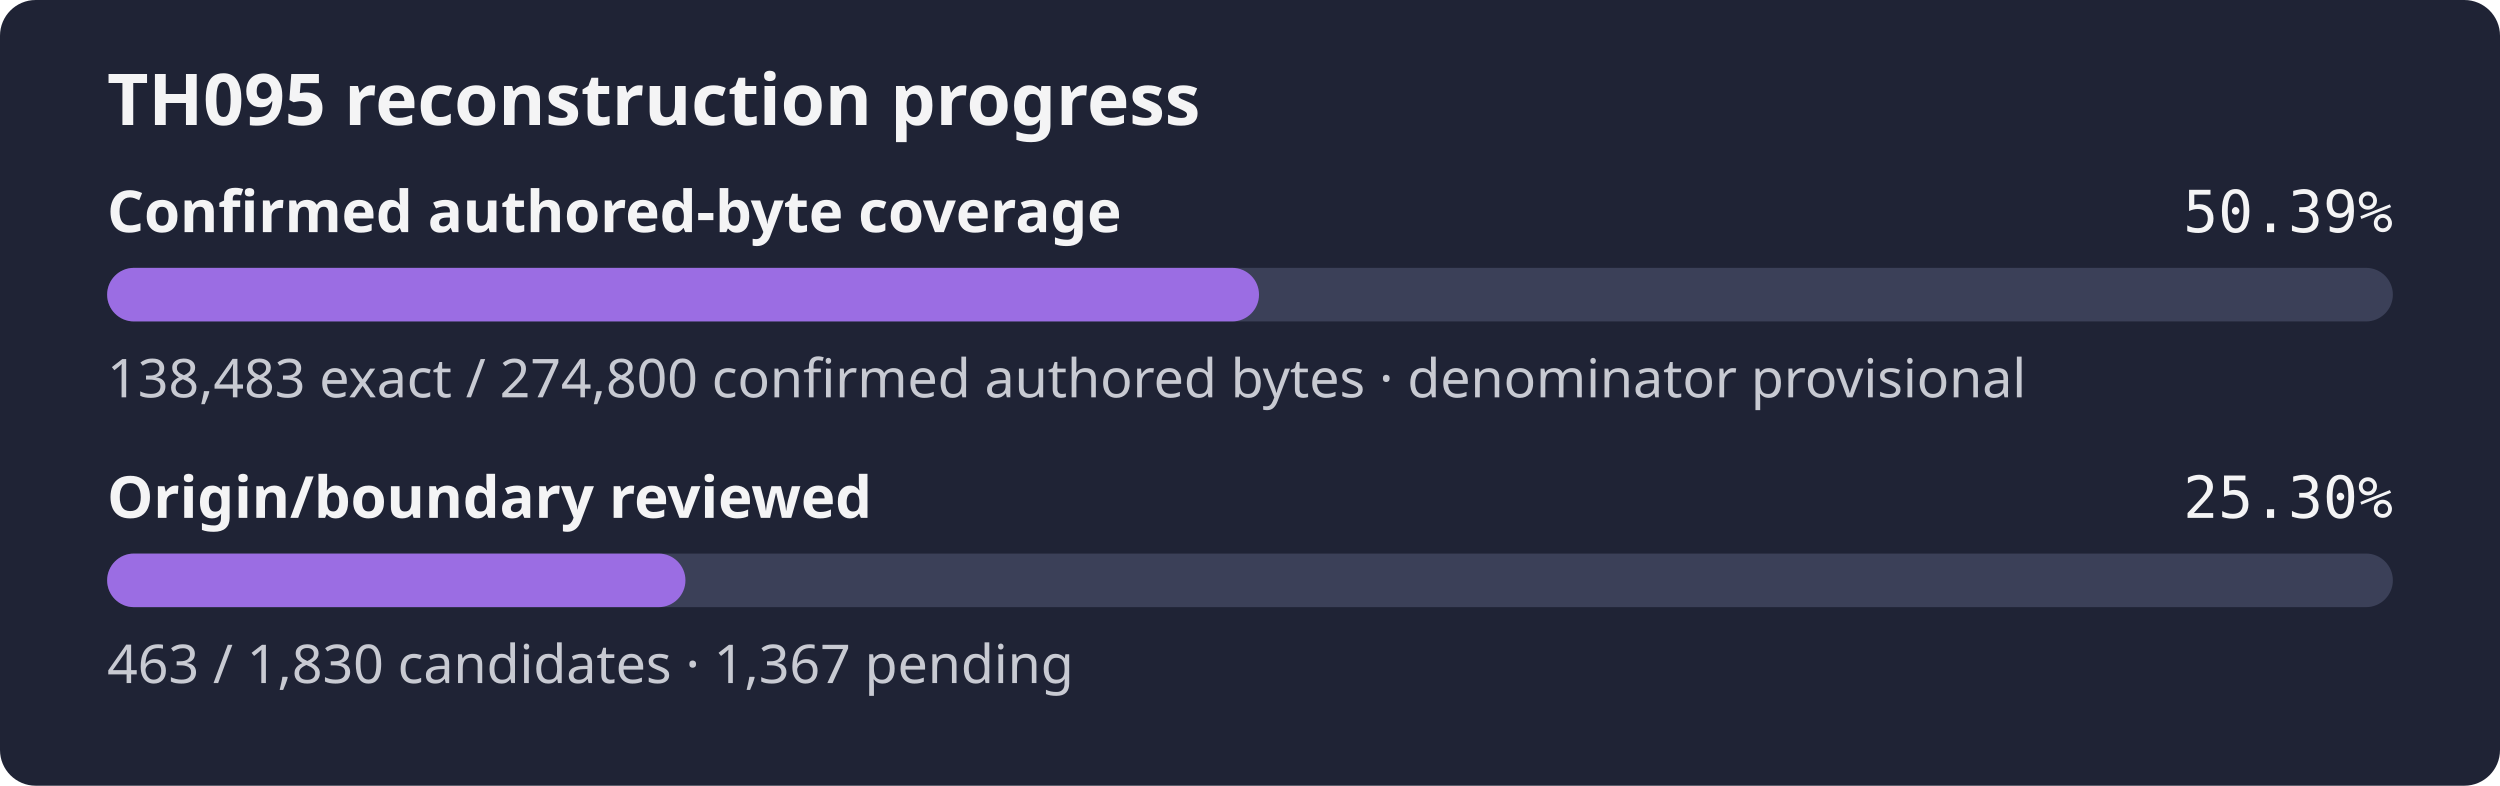
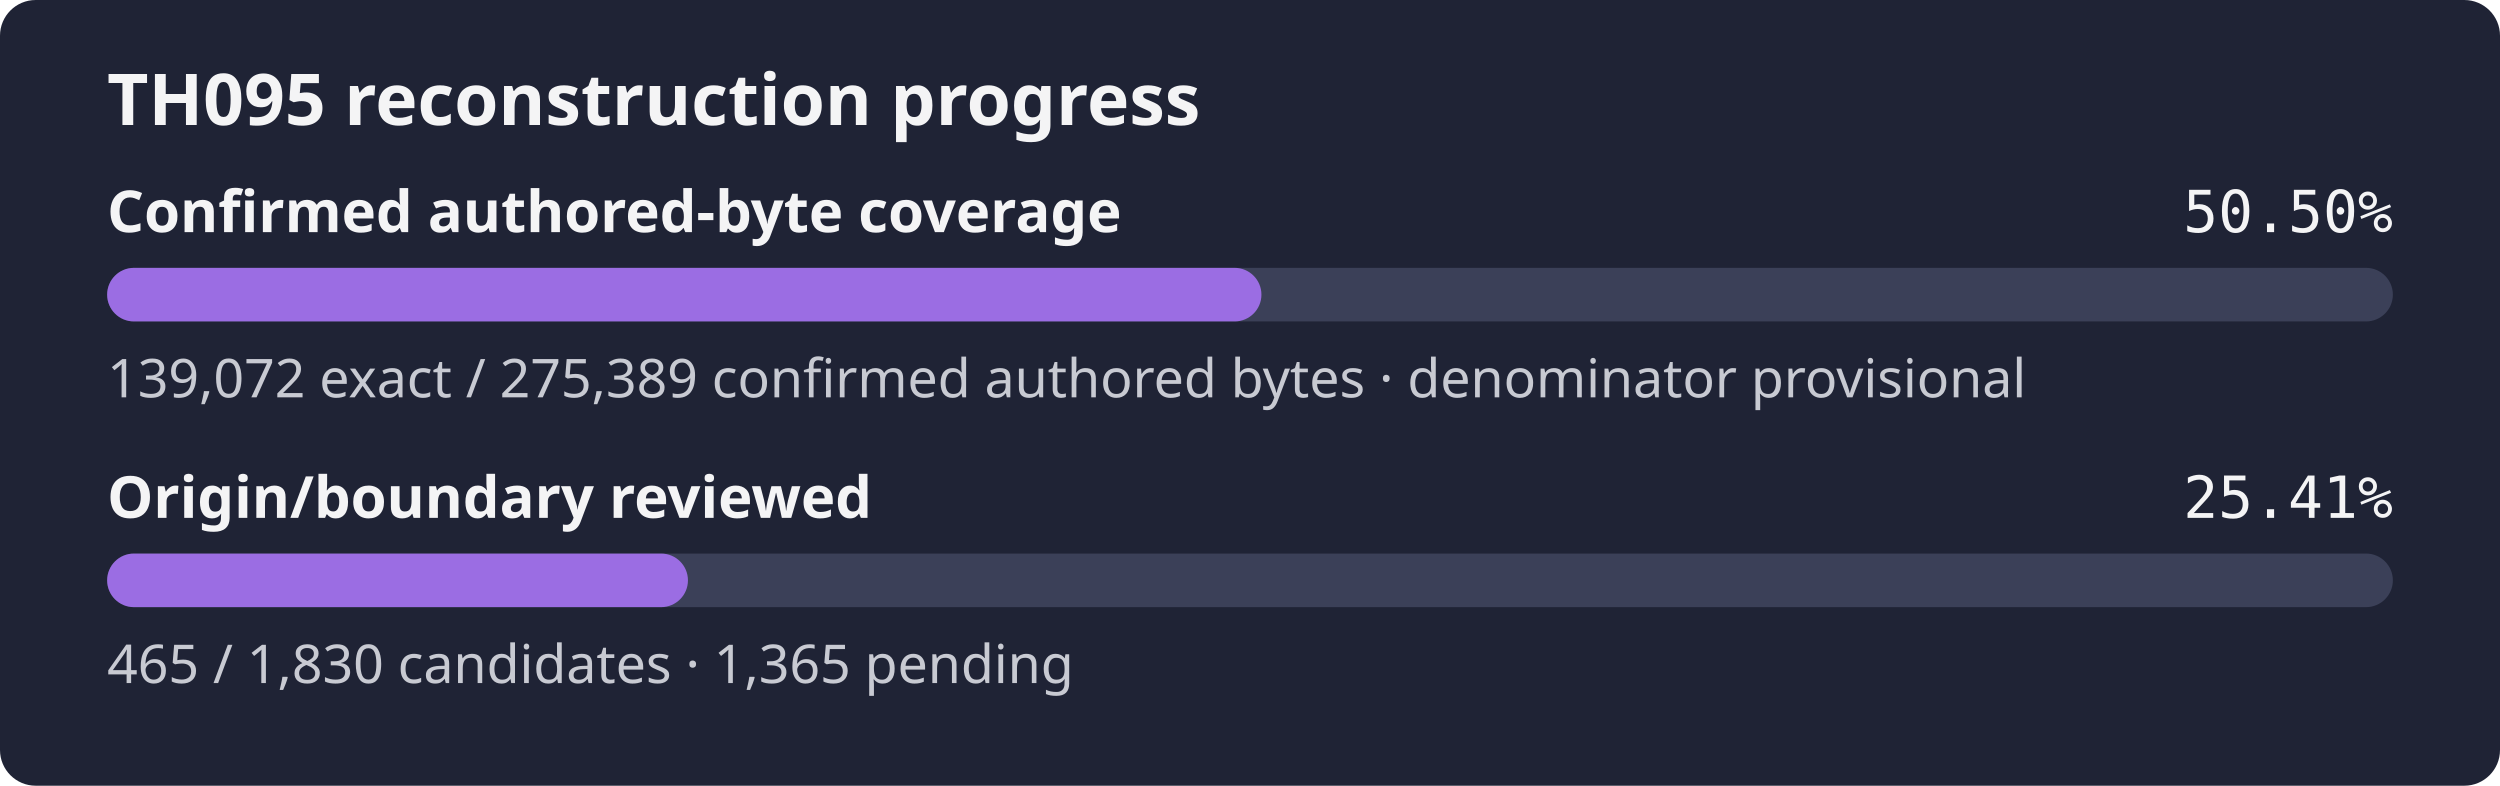
- <svg xmlns="http://www.w3.org/2000/svg" width="560" height="176" role="img" aria-label="TH095 reconstruction progress: 50.39% of the confirmed authored-byte set is exact, origin review 25.30%">
+ <svg xmlns="http://www.w3.org/2000/svg" width="560" height="176" role="img" aria-label="TH095 reconstruction progress: 50.50% of the confirmed authored-byte set is exact, origin review 25.41%">
  <rect width="560" height="176" rx="8" fill="#1f2335" />
  <text x="24" y="28" fill="#f4f4f5" font-family="sans-serif" font-size="16" font-weight="600">TH095 reconstruction progress</text>
  <text x="24" y="52" fill="#f4f4f5" font-family="sans-serif" font-size="13" font-weight="600">Confirmed authored-byte coverage</text>
-   <text x="536" y="52" fill="#f4f4f5" text-anchor="end" font-family="monospace" font-size="13">50.39%</text>
+   <text x="536" y="52" fill="#f4f4f5" text-anchor="end" font-family="monospace" font-size="13">50.50%</text>
  <rect x="24" y="60" width="512" height="12" rx="6" fill="#3b4058" />
-   <rect x="24" y="60" width="258.02" height="12" rx="6" fill="#9b6de3" />
-   <text x="24" y="89" fill="#c8cad2" font-family="sans-serif" font-size="12">138,483 exact / 274,800 confirmed authored bytes · denominator provisional</text>
+   <rect x="24" y="60" width="258.56" height="12" rx="6" fill="#9b6de3" />
+   <text x="24" y="89" fill="#c8cad2" font-family="sans-serif" font-size="12">139,072 exact / 275,389 confirmed authored bytes · denominator provisional</text>
  <text x="24" y="116" fill="#f4f4f5" font-family="sans-serif" font-size="13" font-weight="600">Origin/boundary reviewed</text>
-   <text x="536" y="116" fill="#f4f4f5" text-anchor="end" font-family="monospace" font-size="13">25.30%</text>
+   <text x="536" y="116" fill="#f4f4f5" text-anchor="end" font-family="monospace" font-size="13">25.41%</text>
  <rect x="24" y="124" width="512" height="12" rx="6" fill="#3b4058" />
-   <rect x="24" y="124" width="129.54" height="12" rx="6" fill="#9b6de3" />
-   <text x="24" y="153" fill="#c8cad2" font-family="sans-serif" font-size="12">463 / 1,830 candidates · 1,367 pending</text>
+   <rect x="24" y="124" width="130.10" height="12" rx="6" fill="#9b6de3" />
+   <text x="24" y="153" fill="#c8cad2" font-family="sans-serif" font-size="12">465 / 1,830 candidates · 1,365 pending</text>
</svg>
